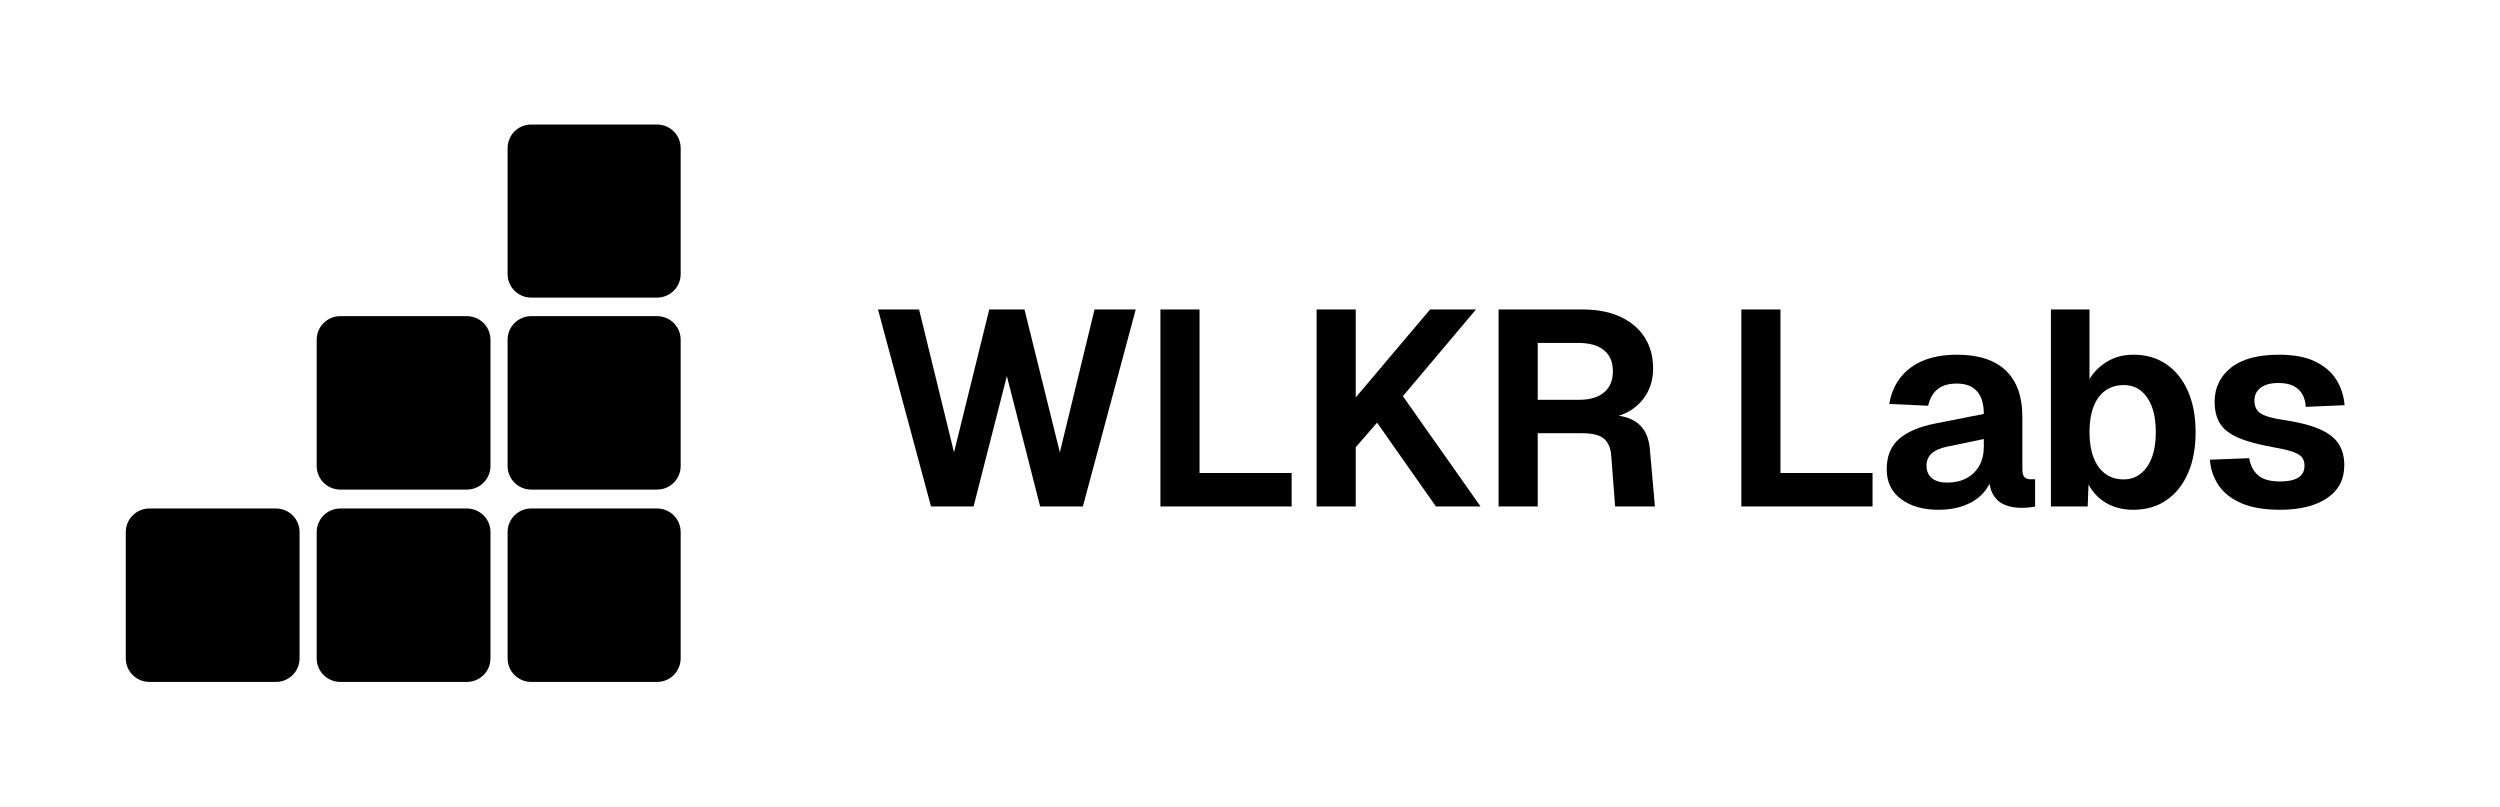
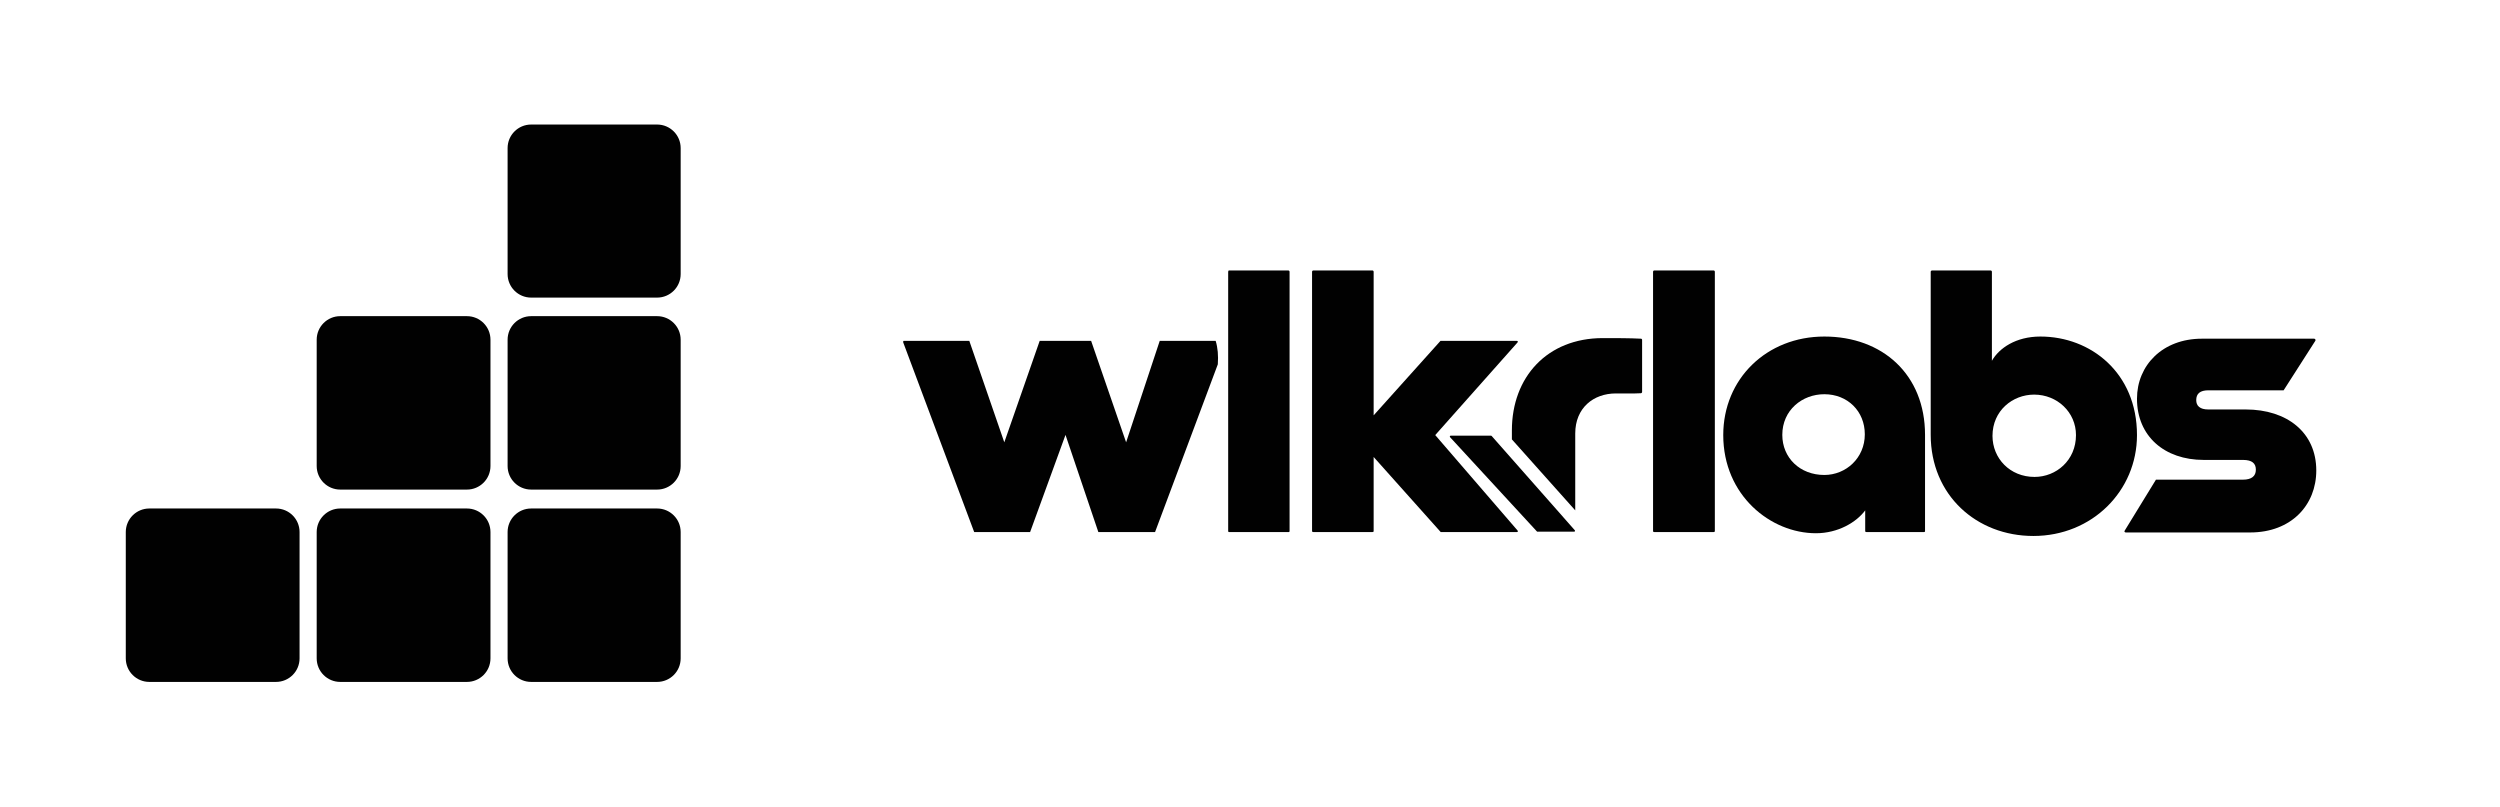
<svg xmlns="http://www.w3.org/2000/svg" width="930" height="300" viewBox="0 0 930 300" role="img" aria-label="WLKR Labs">
  <g transform="translate(30 30) scale(0.265487)">
    <g transform="translate(53.25 51)">
      <rect x="545" y="10.5" width="242.5" height="242.5" rx="33" fill="#010101" />
      <rect x="277.5" y="279" width="243.5" height="243" rx="33" fill="#010101" />
      <rect x="545" y="279" width="242.5" height="243" rx="33" fill="#010101" />
      <rect x="10" y="548.5" width="243.5" height="243" rx="33" fill="#010101" />
      <rect x="277.5" y="548.5" width="243.5" height="243" rx="33" fill="#010101" />
      <rect x="545" y="548.5" width="242.5" height="243" rx="33" fill="#010101" />
    </g>
  </g>
-   <g transform="translate(322.8 188.4)">
-     <g aria-label="WLKR Labs" fill="#010101" transform="translate(0 0) scale(0.1032 -0.1032)">
-       <path transform="translate(0 0)" d="M228 0 37 710H185L311 195L438 710H565L692.5 195L817.5 710H966L775.5 0H621.5L501.5 470L381.5 0Z" />
-       <path transform="translate(978 0)" d="M77 0V710H218V40.5L140.5 120.5H550V0Z" />
-       <path transform="translate(1541 0)" d="M77 0V710H218V393L486 710H651.5L388 397.5L668 0H507L295 302L218 213.5V0Z" />
-       <path transform="translate(2197 0)" d="M77 0V710H381Q458.5 710 515.25 684.0Q572 658 603.0 610.25Q634 562.5 634 497.5Q634 448.5 613.25 410.5Q592.5 372.5 557.0 349.0Q521.5 325.5 477 320L473 329.5Q543 329.5 580.25 298.75Q617.5 268 622.5 204.5L640.5 0H497L483 183Q480 224.5 456.75 244.25Q433.5 264 378.5 264H218V0ZM218 384.5H368.5Q425.5 384.5 457.25 411.25Q489 438 489 487Q489 537 456.75 563.25Q424.5 589.5 363 589.5H218Z" />
-       <path transform="translate(3072 0)" d="M77 0V710H218V40.5L140.5 120.5H550V0Z" />
-       <path transform="translate(3635 0)" d="M225 -12Q141.5 -12 89.75 26.5Q38 65 38 134Q38 204 81.75 242.75Q125.5 281.5 213 299L388 333.5Q388 388 363.25 415.5Q338.5 443 291 443Q246.5 443 221.25 422.5Q196 402 187.5 363L47 369.5Q62.5 456 125.75 501.5Q189 547 291 547Q408 547 467.5 489.75Q527 432.5 527 324V135.5Q527 113.5 534.5 105.75Q542 98 557 98H573V0Q566.5 -2 552.0 -3.5Q537.5 -5 523 -5Q490.5 -5 463.75 5.75Q437 16.5 421.5 43.0Q406 69.5 406 117L418 108Q409 72.5 383.0 45.25Q357 18 316.75 3.0Q276.5 -12 225 -12ZM256 86Q296 86 325.5 101.75Q355 117.5 371.5 146.5Q388 175.5 388 215V243L258 216Q218.5 208 200.0 191.0Q181.5 174 181.5 147Q181.5 118 200.75 102.0Q220 86 256 86Z" />
-       <path transform="translate(4197 0)" d="M365.5 -12Q309.5 -12 268.0 12.0Q226.5 36 203.5 79L200.5 0H68V710H207V459Q228.5 496 269.5 521.5Q310.5 547 365.5 547Q434 547 484.25 512.5Q534.5 478 562.0 415.25Q589.5 352.5 589.5 267.5Q589.5 182.5 562.0 119.75Q534.5 57 484.25 22.5Q434 -12 365.5 -12ZM330 97.5Q382.5 97.5 414.25 142.5Q446 187.5 446 267.5Q446 348 414.75 392.75Q383.5 437.5 331 437.5Q292 437.5 264.0 417.5Q236 397.5 221.5 359.5Q207 321.5 207 267.5Q207 215 221.5 176.75Q236 138.5 263.75 118.0Q291.5 97.5 330 97.5Z" />
-       <path transform="translate(4800 0)" d="M291 -12Q207 -12 152.5 11.25Q98 34.5 70.0 75.25Q42 116 38 168.5L179.5 174Q186.5 134 212.0 112.0Q237.5 90 291.5 90Q334 90 356.5 104.0Q379 118 379 147Q379 164.5 370.75 176.0Q362.5 187.5 338.75 196.25Q315 205 269 213Q186.5 227.5 139.75 248.0Q93 268.5 74.0 299.75Q55 331 55 377Q55 453 113.75 500.0Q172.5 547 287.5 547Q366.5 547 417.0 522.75Q467.5 498.5 493.5 457.25Q519.5 416 523.5 365L383.5 359Q382.5 384 371.75 403.5Q361 423 340.0 434.0Q319 445 285.5 445Q243 445 220.75 427.75Q198.5 410.5 198.5 382Q198.5 361.5 207.5 348.25Q216.5 335 238.75 326.75Q261 318.5 299 312.5Q382.5 300.5 431.5 279.5Q480.5 258.5 501.5 226.5Q522.5 194.5 522.5 149Q522.5 71.5 460.0 29.75Q397.5 -12 291 -12Z" />
+   <g data-wordmark="black" aria-label="WLKR Labs" transform="translate(322.8 87.465) scale(7.273583)">
+     <g transform="translate(-2.075882 -31.39307)">
+       <path d="m19.87 36.8h-2.86l-1.72 5.19-1.79-5.19h-2.63l-1.81 5.19-1.79-5.19h-3.35c-0.03 0-0.04 0.04-0.03 0.08l3.63 9.7h2.86l1.81-4.97 1.68 4.97h2.9l3.21-8.58c0.03-0.45 0-0.84-0.11-1.2z" fill="#010101" />
+       <path d="m23.58 33.2h-3.03c-0.02 0-0.04 0.03-0.04 0.07v13.27c0 0.02 0.02 0.04 0.04 0.04h3.06c0.02 0 0.04-0.02 0.04-0.04v-13.27c0-0.04-0.03-0.07-0.07-0.07z" fill="#010101" />
+       <path d="m45.34 33.2h-3.04c-0.03 0-0.06 0.03-0.06 0.07v13.27c0 0.02 0.03 0.04 0.06 0.04h3.04c0.03 0 0.06-0.02 0.06-0.04v-13.27c0-0.04-0.03-0.07-0.06-0.07z" fill="#010101" />
+       <path d="m31.1 41.62 4.21-4.74c0.03-0.05 0.01-0.08-0.05-0.08h-3.89l-3.42 3.81v-7.34c0-0.04-0.03-0.07-0.06-0.07h-3.02c-0.04 0-0.07 0.03-0.07 0.07v13.27c0 0.02 0.03 0.04 0.07 0.04h3.02c0.03 0 0.06-0.02 0.06-0.04v-3.8l3.43 3.84h3.89c0.05 0 0.08-0.04 0.04-0.08l-4.21-4.88z" fill="#010101" />
+       <path d="m41.62 36.69c-0.55-0.03-1.34-0.03-1.95-0.03-2.84 0-4.65 1.99-4.65 4.72v0.46l3.24 3.63v-3.93c0-1.31 0.93-2.05 2.08-2.05 0.42 0 0.93 0.01 1.27-0.01 0.04 0 0.07-0.03 0.07-0.07v-2.65c0-0.04-0.02-0.07-0.06-0.07z" fill="#010101" />
+       <path d="m51 36.58c-2.95 0-5.17 2.16-5.17 5.04 0 3.09 2.43 5.02 4.74 5.02 1.13 0 2.07-0.56 2.52-1.17v1.07c0 0.02 0.03 0.04 0.06 0.04h2.94c0.04 0 0.06-0.02 0.06-0.04v-4.93c0-3.09-2.18-5.03-5.15-5.03zm0 7.08c-1.25 0-2.15-0.88-2.15-2.05 0-1.27 1.02-2.08 2.15-2.08 1.19 0 2.07 0.87 2.07 2.05 0 1.22-0.97 2.08-2.07 2.08z" fill="#010101" />
+       <path d="m62.05 36.58c-1.25 0-2.11 0.59-2.48 1.24v-4.55c0-0.04-0.03-0.07-0.07-0.07h-2.98c-0.05 0-0.08 0.03-0.08 0.07v8.33c0 3.1 2.35 5.18 5.25 5.18 3.01 0 5.3-2.31 5.3-5.16 0-3.19-2.37-5.04-4.94-5.04zm-0.3 7.18c-1.26 0-2.15-0.95-2.15-2.1 0-1.29 1.03-2.11 2.13-2.11 1.18 0 2.14 0.9 2.14 2.07 0 1.29-1.01 2.14-2.12 2.14z" fill="#010101" />
+       <path d="m72.55 40.31h-1.91c-0.43 0-0.62-0.18-0.62-0.48 0-0.33 0.2-0.5 0.62-0.5h3.85l1.62-2.53c0.03-0.04 0-0.11-0.06-0.11h-5.74c-2.01 0-3.32 1.36-3.32 3.07 0 1.92 1.41 3.13 3.41 3.13h2.01c0.47 0 0.66 0.18 0.66 0.5 0 0.33-0.22 0.51-0.66 0.51h-4.45l-1.6 2.61c-0.03 0.04 0 0.09 0.06 0.09h6.36c2.1 0 3.38-1.4 3.38-3.17 0-1.94-1.49-3.12-3.61-3.12z" fill="#010101" />
+       <path d="m33.95 41.65h-2.06c-0.04 0-0.06 0.05-0.03 0.08l4.45 4.83h1.9c0.03 0 0.05-0.04 0.03-0.07l-4.25-4.82c-0.01-0.01-0.02-0.02-0.04-0.02z" fill="#010101" />
    </g>
  </g>
</svg>
